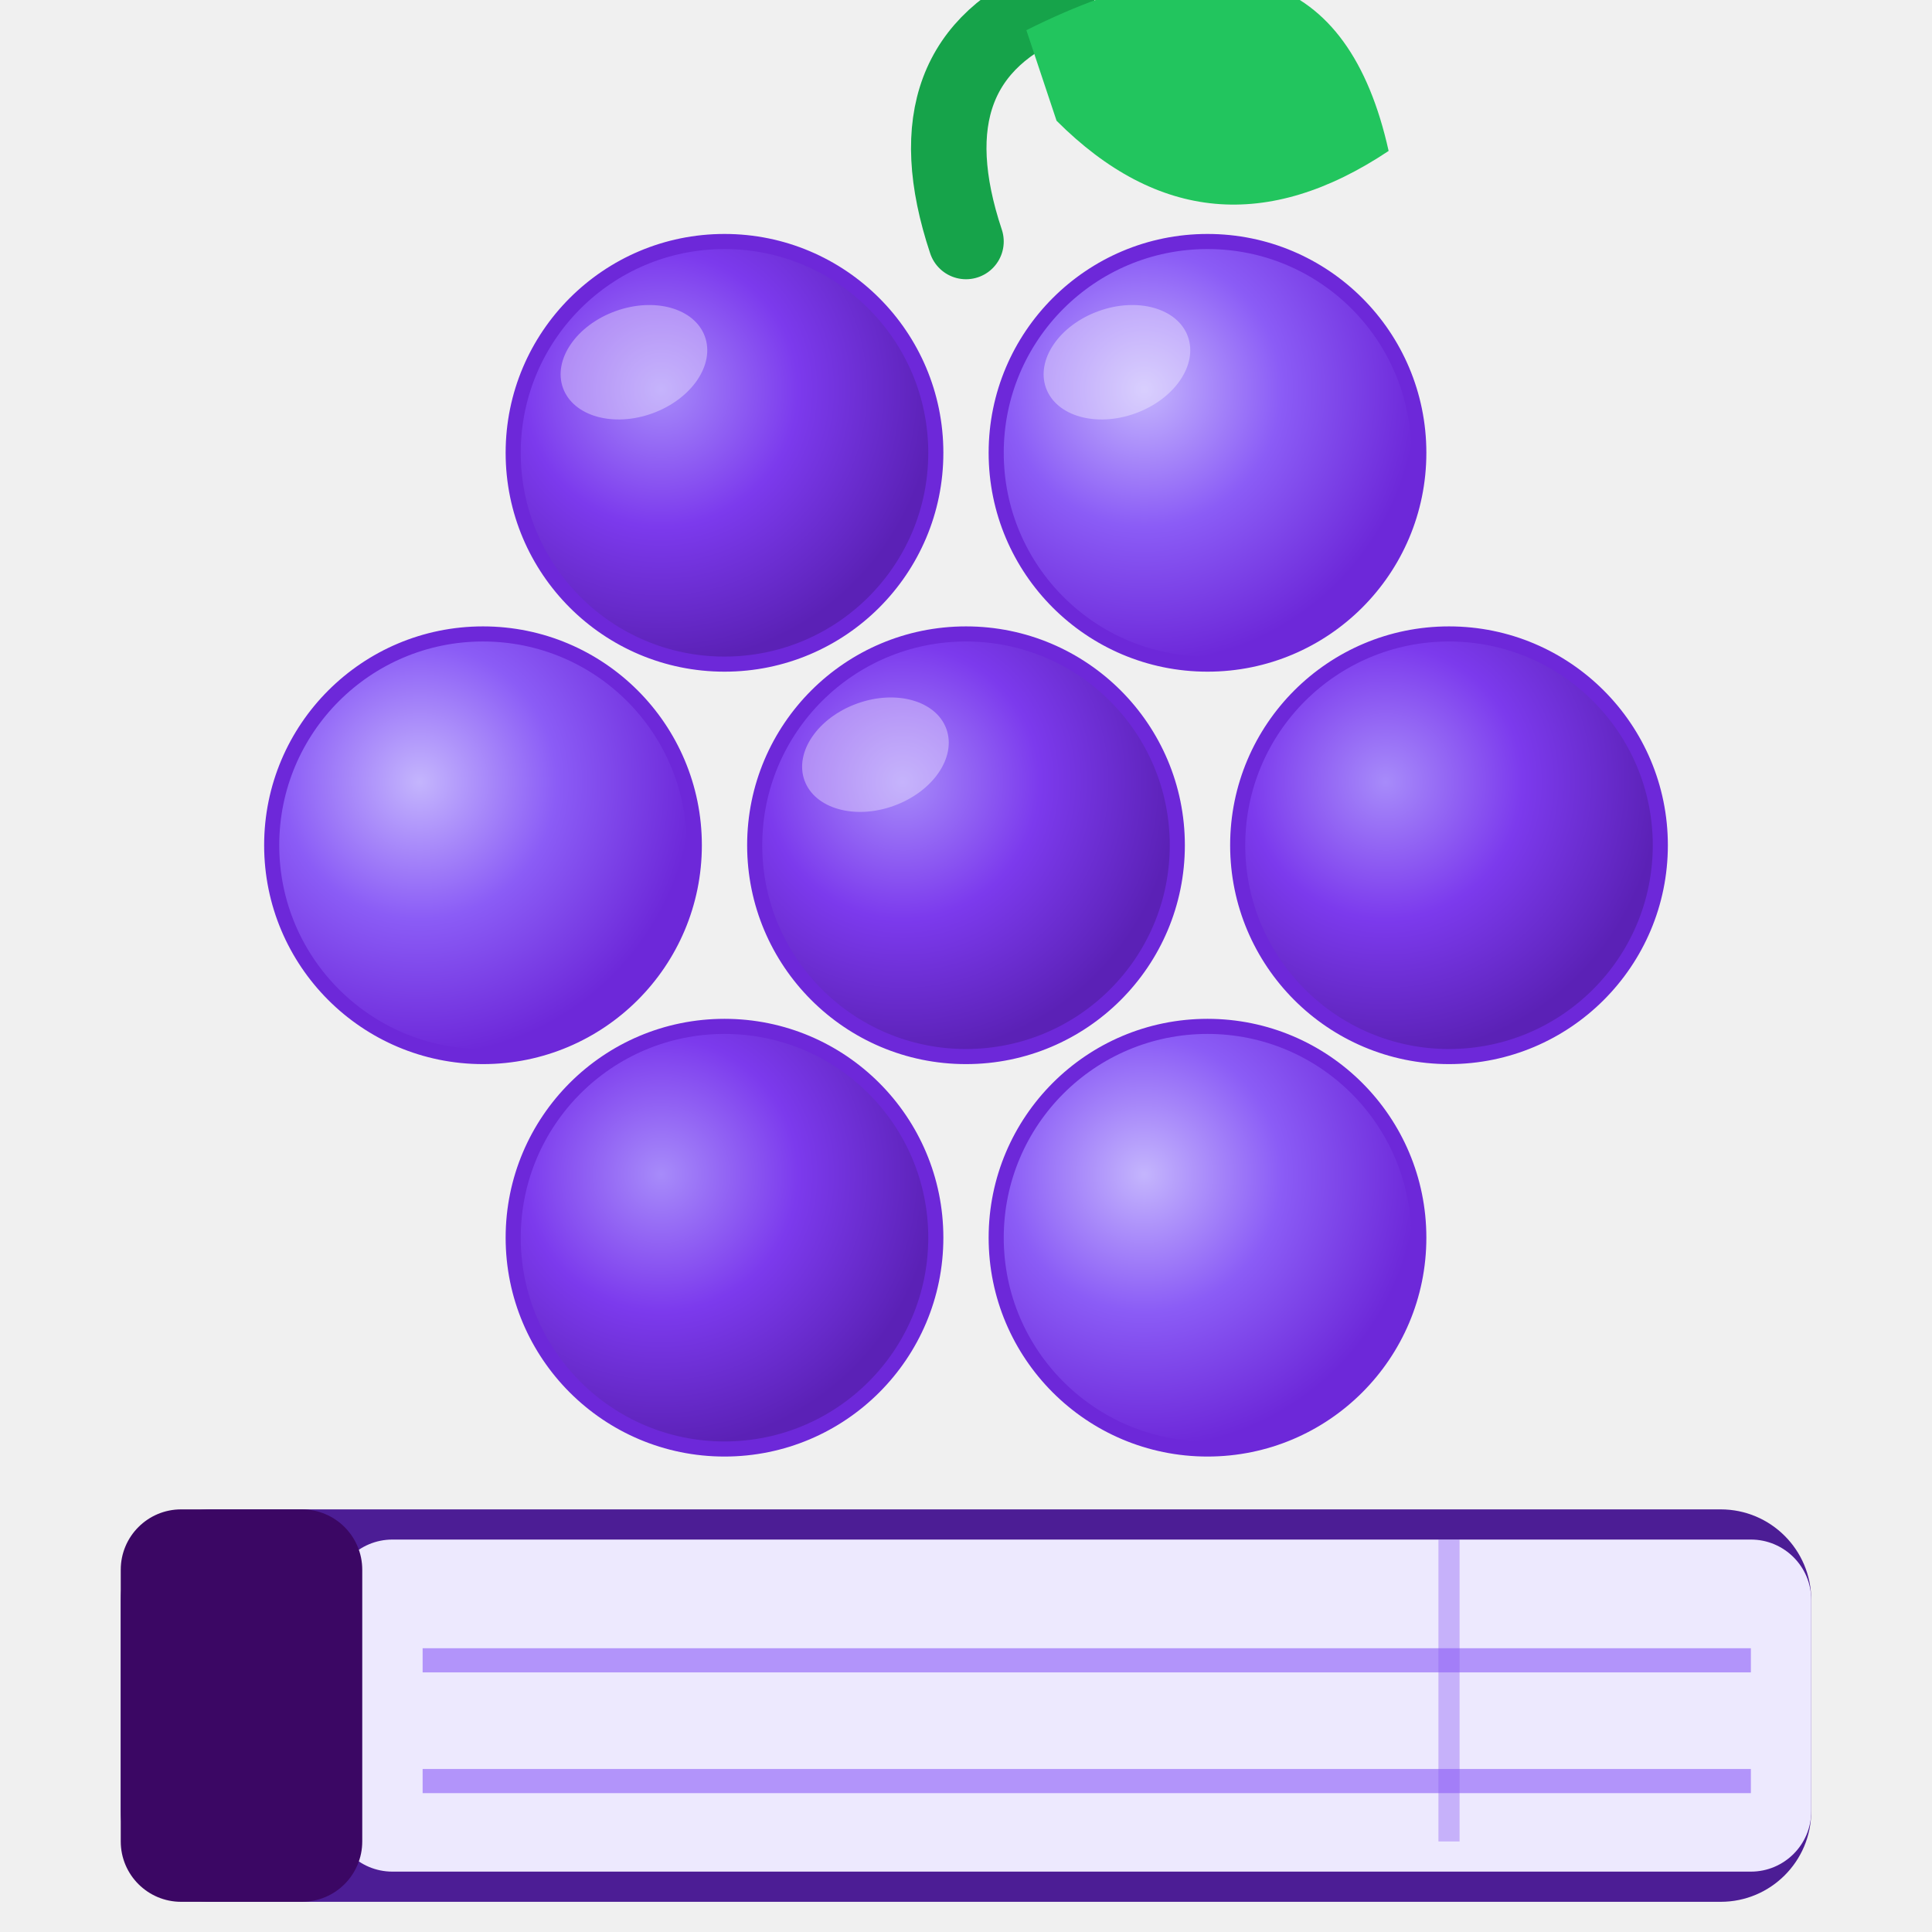
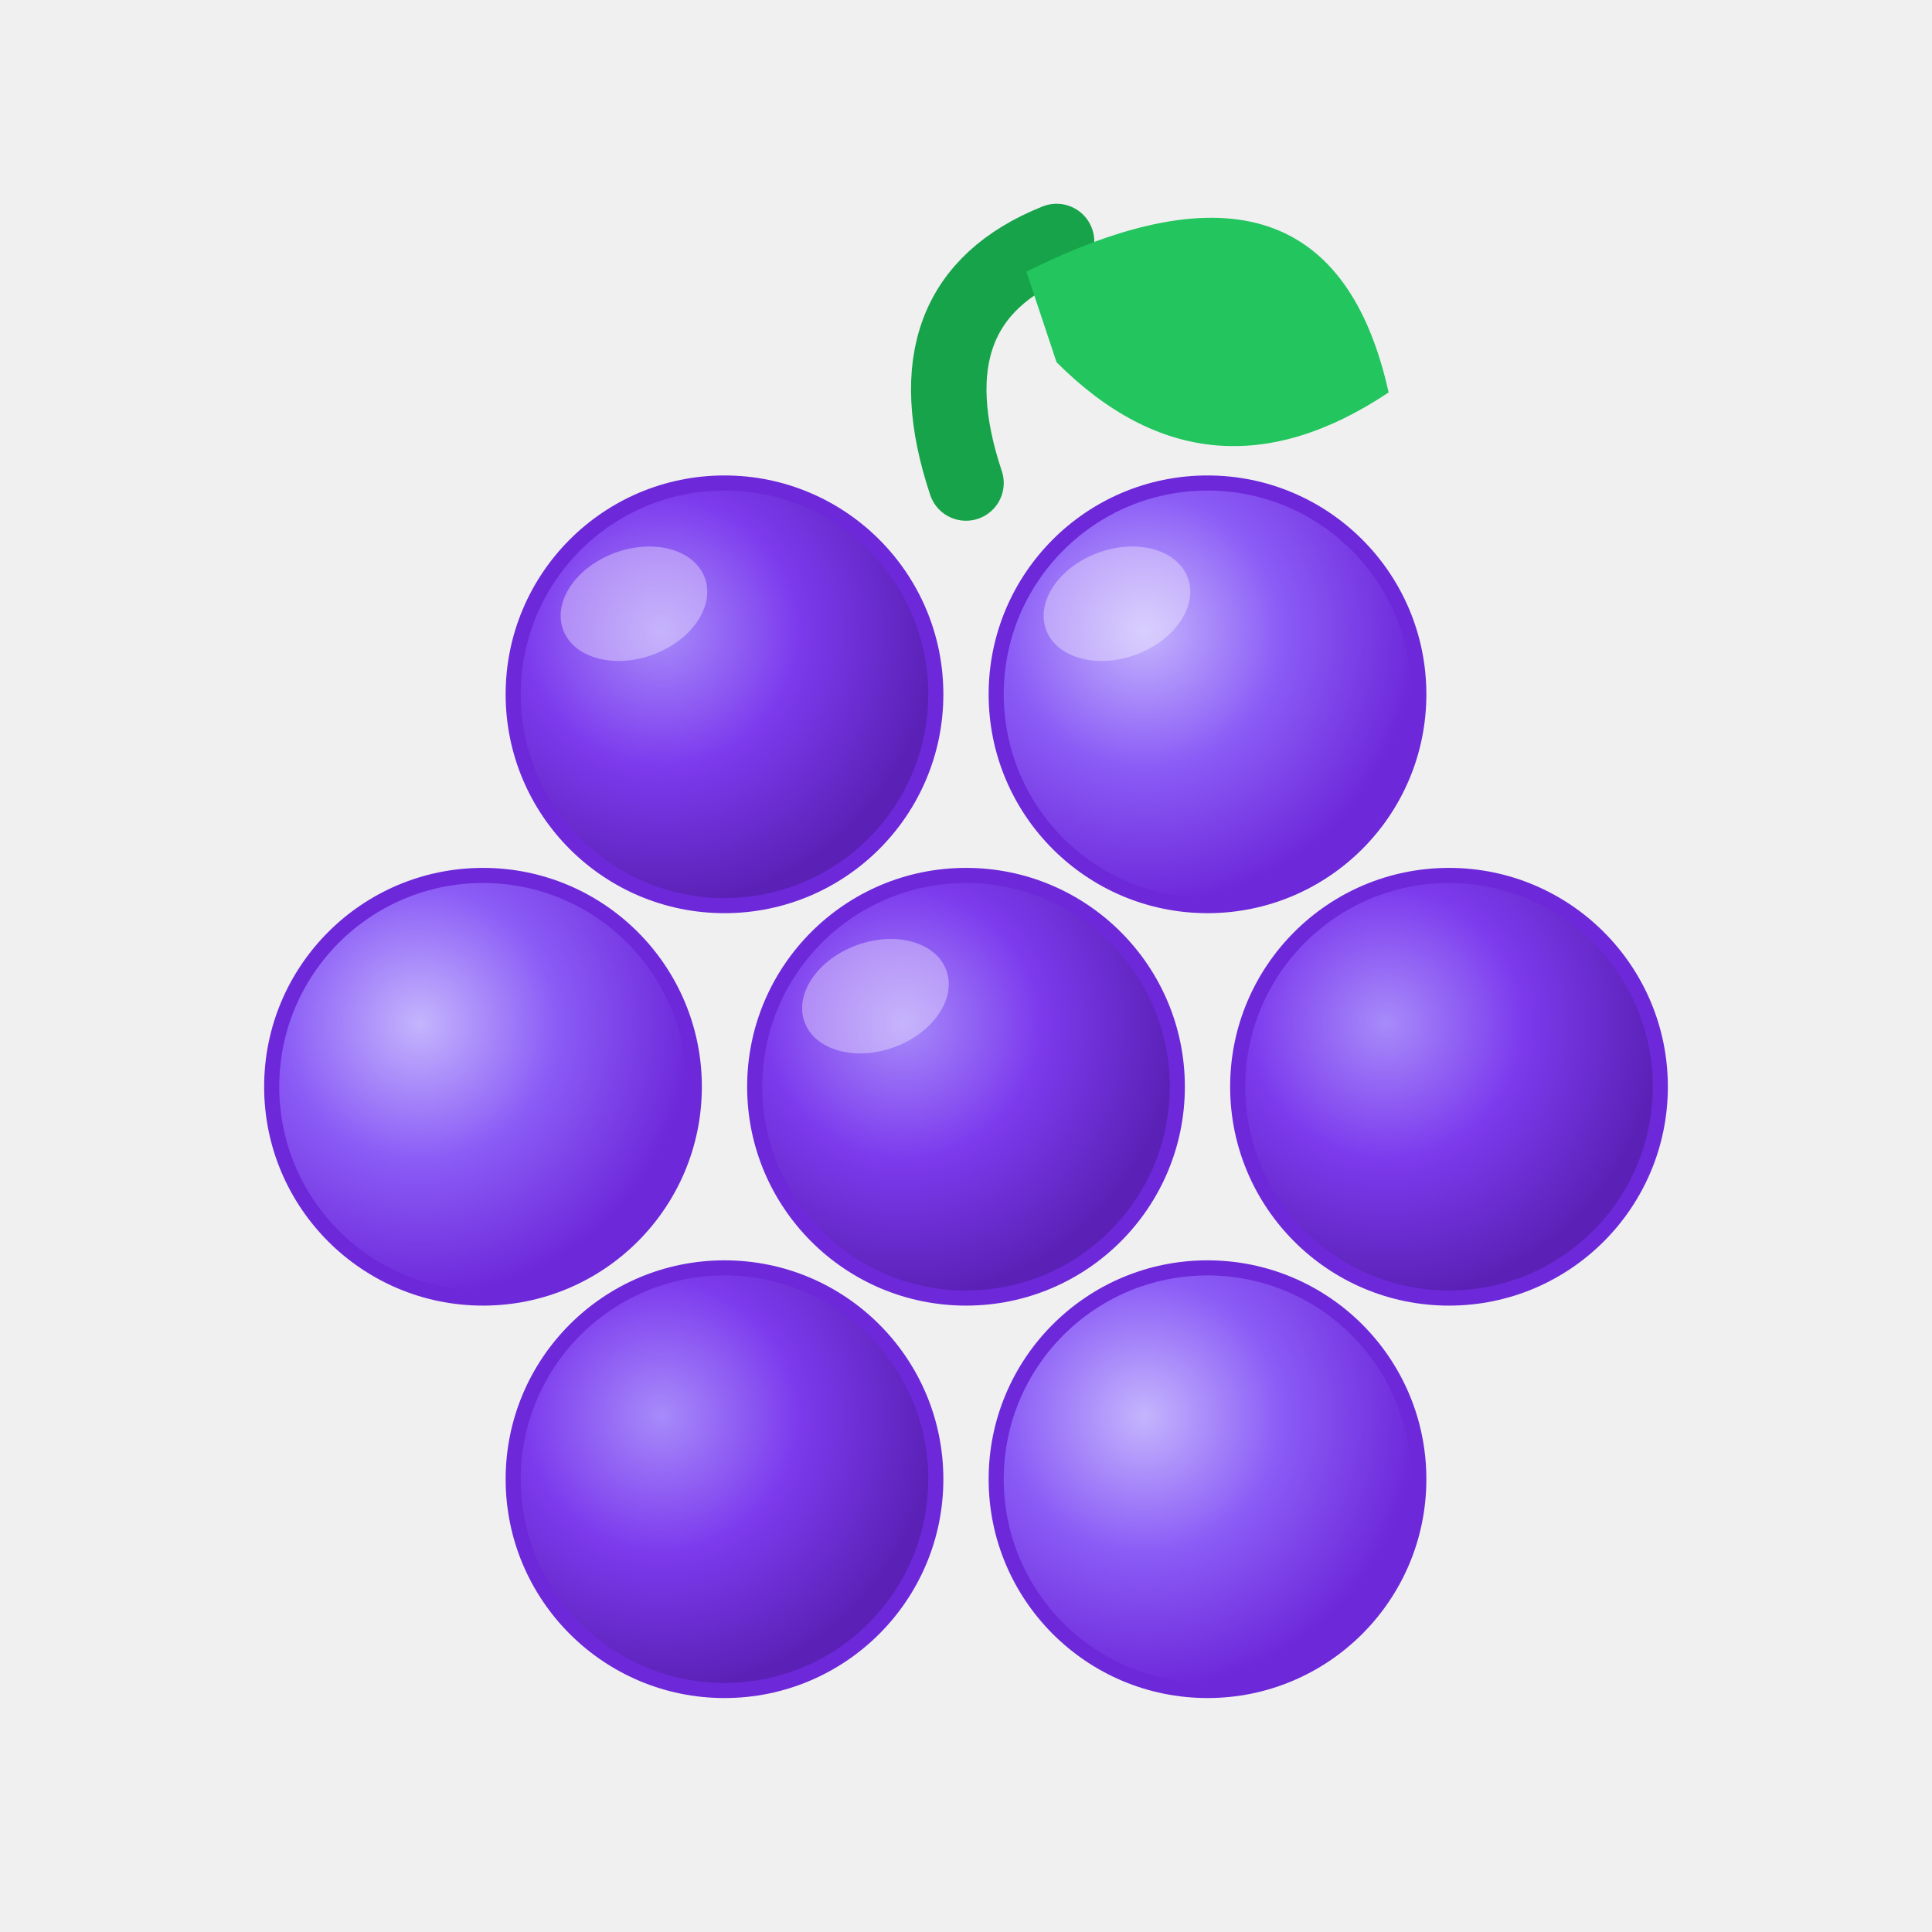
<svg xmlns="http://www.w3.org/2000/svg" width="64" height="64" viewBox="0 0 64 64">
  <defs>
    <radialGradient id="g1" cx="35%" cy="35%" r="65%">
      <stop offset="0%" stop-color="#A78BFA" />
      <stop offset="50%" stop-color="#7C3AED" />
      <stop offset="100%" stop-color="#5B21B6" />
    </radialGradient>
    <radialGradient id="g2" cx="35%" cy="35%" r="65%">
      <stop offset="0%" stop-color="#C4B5FD" />
      <stop offset="50%" stop-color="#8B5CF6" />
      <stop offset="100%" stop-color="#6D28D9" />
    </radialGradient>
  </defs>
-   <path d="M 32 8 Q 30 2 35 0" stroke="#16a34a" stroke-width="2.5" fill="none" stroke-linecap="round" />
-   <path d="M 34 1 Q 44 -4 46 5 Q 40 9 35 4 Z" fill="#22c55e" />
-   <circle cx="24" cy="15" r="7" fill="url(#g1)" stroke="#6D28D9" stroke-width="0.5" />
-   <circle cx="40" cy="15" r="7" fill="url(#g2)" stroke="#6D28D9" stroke-width="0.5" />
-   <circle cx="16" cy="28" r="7" fill="url(#g2)" stroke="#6D28D9" stroke-width="0.5" />
-   <circle cx="32" cy="28" r="7" fill="url(#g1)" stroke="#6D28D9" stroke-width="0.5" />
-   <circle cx="48" cy="28" r="7" fill="url(#g1)" stroke="#6D28D9" stroke-width="0.5" />
-   <circle cx="24" cy="41" r="7" fill="url(#g1)" stroke="#6D28D9" stroke-width="0.5" />
-   <circle cx="40" cy="41" r="7" fill="url(#g2)" stroke="#6D28D9" stroke-width="0.5" />
-   <ellipse cx="21" cy="12" rx="2.5" ry="1.8" fill="white" opacity="0.35" transform="rotate(-20 21 12)" />
-   <ellipse cx="37" cy="12" rx="2.5" ry="1.8" fill="white" opacity="0.35" transform="rotate(-20 37 12)" />
-   <ellipse cx="29" cy="25" rx="2.5" ry="1.8" fill="white" opacity="0.35" transform="rotate(-20 29 25)" />
-   <rect x="4" y="50" width="56" height="13" rx="3" fill="#4C1D95" />
-   <rect x="11" y="51" width="49" height="11" rx="2" fill="#EDE9FE" />
-   <rect x="4" y="50" width="8" height="13" rx="2" fill="#3B0764" />
-   <line x1="14" y1="55" x2="58" y2="55" stroke="#8B5CF6" stroke-width="0.8" opacity="0.6" />
-   <line x1="14" y1="59" x2="58" y2="59" stroke="#8B5CF6" stroke-width="0.8" opacity="0.6" />
-   <line x1="48" y1="51" x2="48" y2="61" stroke="#8B5CF6" stroke-width="0.7" opacity="0.4" />
+   <g transform="translate(0, 8)">
+     <path d="M 32 8 Q 30 2 35 0" stroke="#16a34a" stroke-width="2.5" fill="none" stroke-linecap="round" />
+     <path d="M 34 1 Q 44 -4 46 5 Q 40 9 35 4 Z" fill="#22c55e" />
+     <circle cx="24" cy="15" r="7" fill="url(#g1)" stroke="#6D28D9" stroke-width="0.5" />
+     <circle cx="40" cy="15" r="7" fill="url(#g2)" stroke="#6D28D9" stroke-width="0.5" />
+     <circle cx="16" cy="28" r="7" fill="url(#g2)" stroke="#6D28D9" stroke-width="0.5" />
+     <circle cx="32" cy="28" r="7" fill="url(#g1)" stroke="#6D28D9" stroke-width="0.5" />
+     <circle cx="48" cy="28" r="7" fill="url(#g1)" stroke="#6D28D9" stroke-width="0.5" />
+     <circle cx="24" cy="41" r="7" fill="url(#g1)" stroke="#6D28D9" stroke-width="0.5" />
+     <circle cx="40" cy="41" r="7" fill="url(#g2)" stroke="#6D28D9" stroke-width="0.5" />
+     <ellipse cx="21" cy="12" rx="2.5" ry="1.8" fill="white" opacity="0.35" transform="rotate(-20 21 12)" />
+     <ellipse cx="37" cy="12" rx="2.5" ry="1.8" fill="white" opacity="0.35" transform="rotate(-20 37 12)" />
+     <ellipse cx="29" cy="25" rx="2.5" ry="1.8" fill="white" opacity="0.35" transform="rotate(-20 29 25)" />
+   </g>
</svg>
